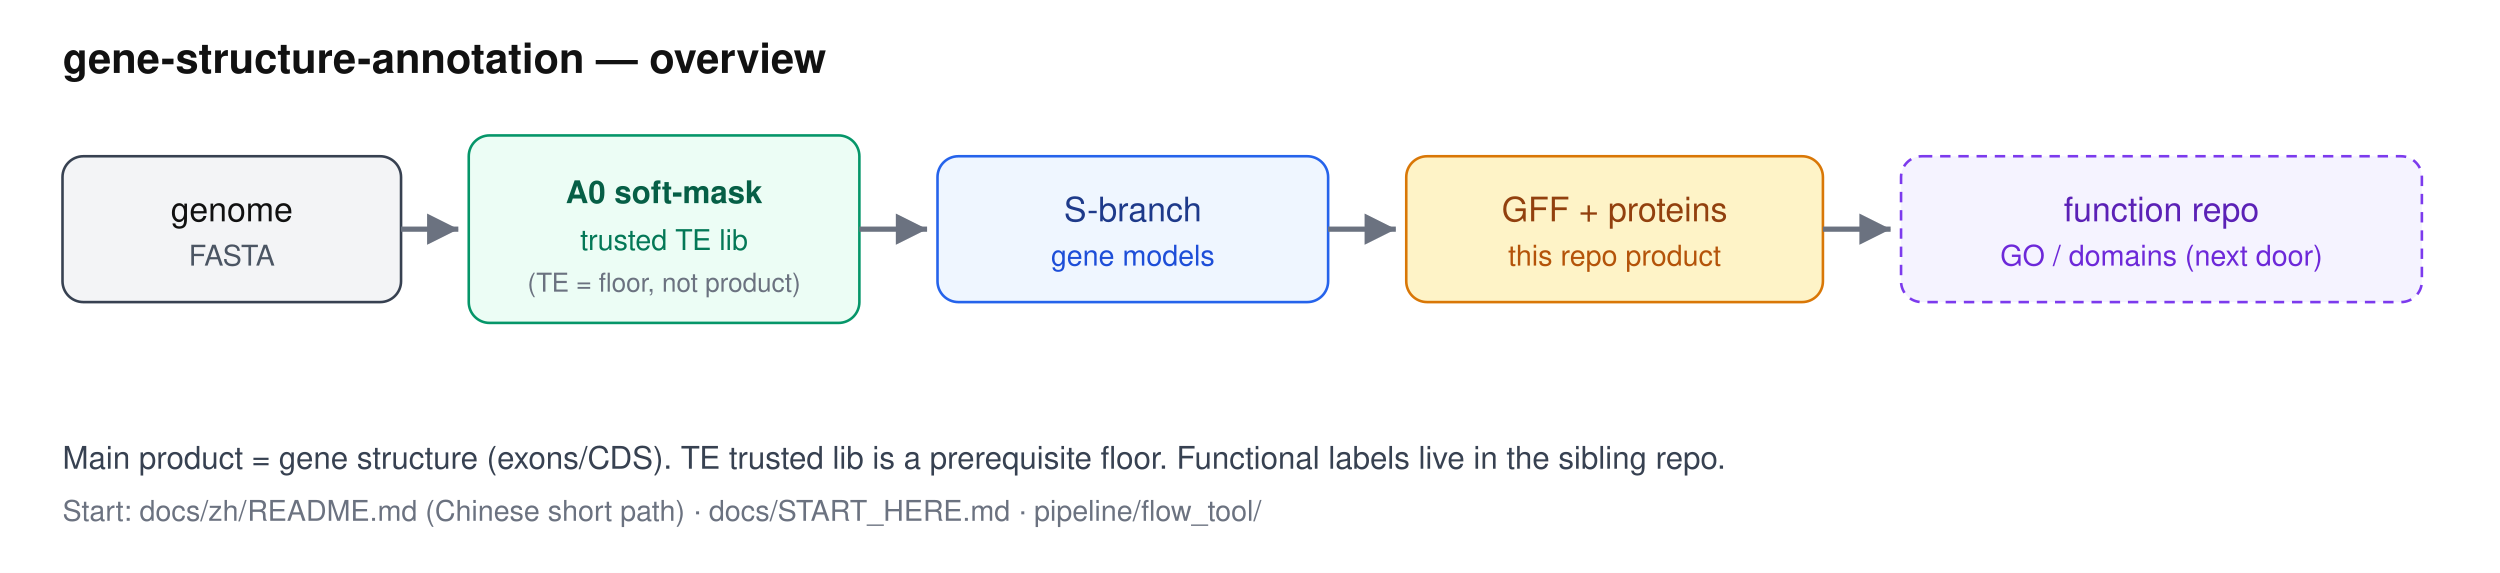
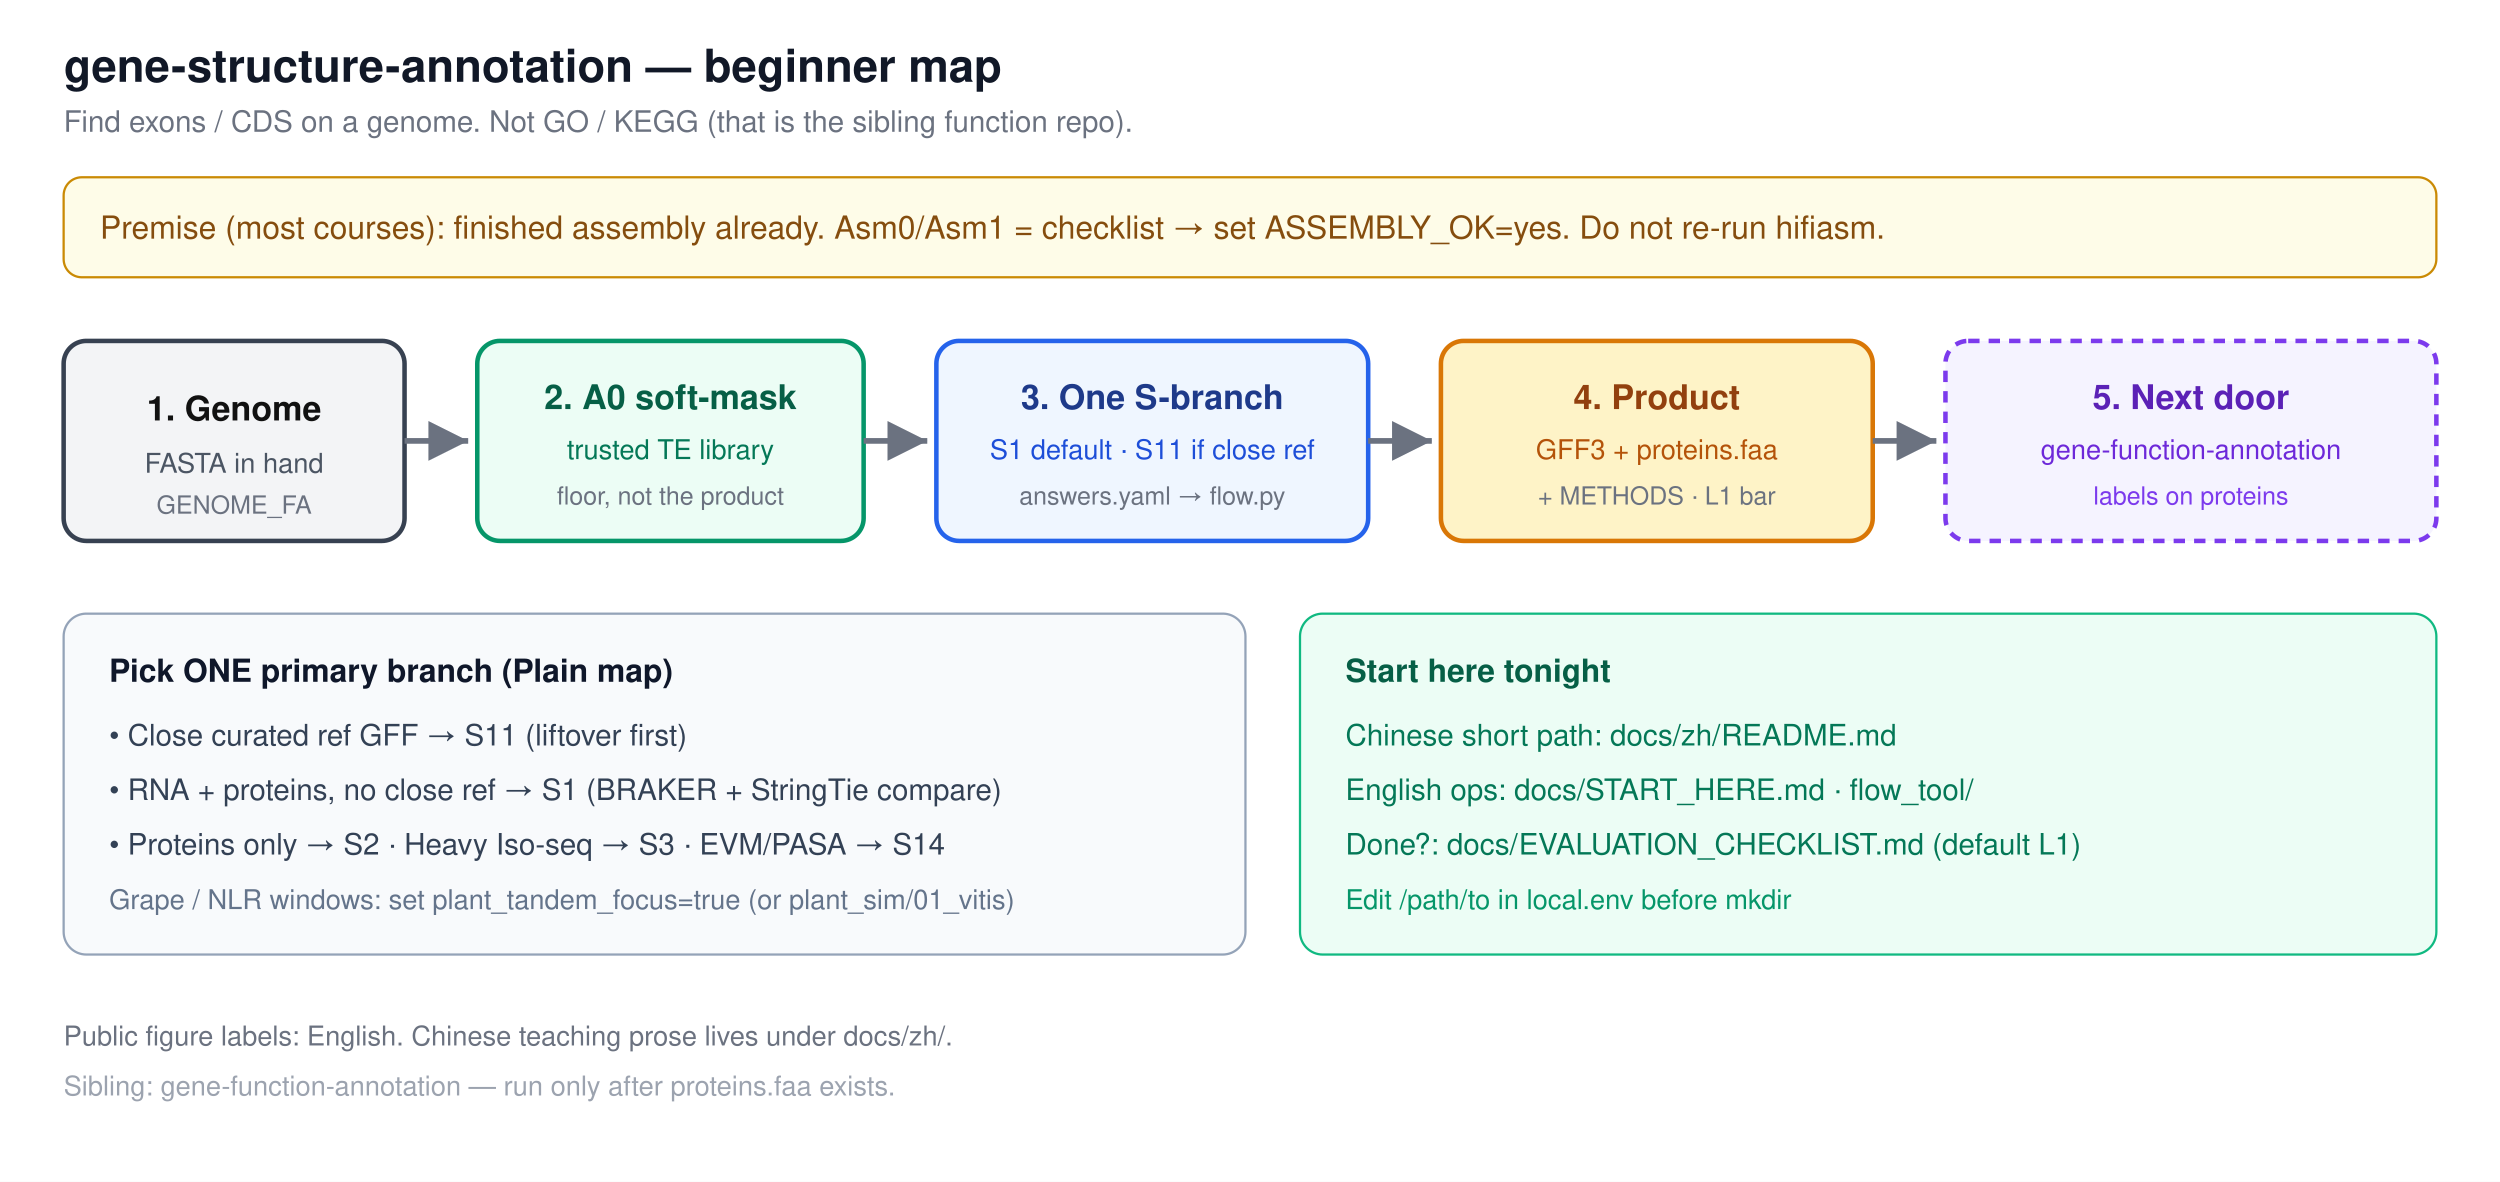
- <svg xmlns="http://www.w3.org/2000/svg" width="960" height="220" viewBox="0 0 960 220">
-   <rect width="960" height="220" fill="#ffffff" />
-   <text x="24" y="28" font-family="Helvetica,Arial,sans-serif" font-size="16" font-weight="700" fill="#111">gene-structure-annotation — overview</text>
-   <rect x="24" y="60" width="130" height="56" rx="8" fill="#f3f4f6" stroke="#374151" />
-   <text x="89" y="85" text-anchor="middle" font-family="Helvetica,Arial,sans-serif" font-size="13" fill="#111">genome</text>
-   <text x="89" y="102" text-anchor="middle" font-family="Helvetica,Arial,sans-serif" font-size="11" fill="#4b5563">FASTA</text>
-   <rect x="180" y="52" width="150" height="72" rx="8" fill="#ecfdf5" stroke="#059669" />
-   <text x="255" y="78" text-anchor="middle" font-family="Helvetica,Arial,sans-serif" font-size="12" font-weight="700" fill="#065f46">A0 soft-mask</text>
-   <text x="255" y="96" text-anchor="middle" font-family="Helvetica,Arial,sans-serif" font-size="11" fill="#047857">trusted TE lib</text>
-   <text x="255" y="112" text-anchor="middle" font-family="Helvetica,Arial,sans-serif" font-size="10" fill="#6b7280">(TE = floor, not product)</text>
-   <rect x="360" y="60" width="150" height="56" rx="8" fill="#eff6ff" stroke="#2563eb" />
-   <text x="435" y="85" text-anchor="middle" font-family="Helvetica,Arial,sans-serif" font-size="13" fill="#1e3a8a">S-branch</text>
-   <text x="435" y="102" text-anchor="middle" font-family="Helvetica,Arial,sans-serif" font-size="11" fill="#1d4ed8">gene models</text>
-   <rect x="540" y="60" width="160" height="56" rx="8" fill="#fef3c7" stroke="#d97706" />
-   <text x="620" y="85" text-anchor="middle" font-family="Helvetica,Arial,sans-serif" font-size="13" fill="#92400e">GFF + proteins</text>
-   <text x="620" y="102" text-anchor="middle" font-family="Helvetica,Arial,sans-serif" font-size="11" fill="#b45309">this repo product</text>
-   <rect x="730" y="60" width="200" height="56" rx="8" fill="#f5f3ff" stroke="#7c3aed" stroke-dasharray="4 3" />
-   <text x="830" y="85" text-anchor="middle" font-family="Helvetica,Arial,sans-serif" font-size="13" fill="#5b21b6">function repo</text>
-   <text x="830" y="102" text-anchor="middle" font-family="Helvetica,Arial,sans-serif" font-size="11" fill="#6d28d9">GO / domains (next door)</text>
+ <svg xmlns="http://www.w3.org/2000/svg" width="1100" height="520" viewBox="0 0 1100 520">
+   <rect width="1100" height="520" fill="#ffffff" />
+   <text x="28" y="36" font-family="Helvetica,Arial,sans-serif" font-size="20" font-weight="700" fill="#111827">gene-structure-annotation — beginner map</text>
+   <text x="28" y="58" font-family="Helvetica,Arial,sans-serif" font-size="13" fill="#6b7280">Find exons / CDS on a genome. Not GO / KEGG (that is the sibling function repo).</text>
+   <rect x="28" y="78" width="1044" height="44" rx="8" fill="#fefce8" stroke="#ca8a04" />
+   <text x="44" y="105" font-family="Helvetica,Arial,sans-serif" font-size="14" fill="#854d0e">Premise (most courses): finished assembly already. Asm0/Asm1 = checklist → set ASSEMBLY_OK=yes. Do not re-run hifiasm.</text>
+   <rect x="28" y="150" width="150" height="88" rx="10" fill="#f3f4f6" stroke="#374151" stroke-width="2" />
+   <text x="103" y="185" text-anchor="middle" font-family="Helvetica,Arial,sans-serif" font-size="15" font-weight="700" fill="#111">1. Genome</text>
+   <text x="103" y="208" text-anchor="middle" font-family="Helvetica,Arial,sans-serif" font-size="12" fill="#4b5563">FASTA in hand</text>
+   <text x="103" y="226" text-anchor="middle" font-family="Helvetica,Arial,sans-serif" font-size="11" fill="#6b7280">GENOME_FA</text>
+   <rect x="210" y="150" width="170" height="88" rx="10" fill="#ecfdf5" stroke="#059669" stroke-width="2" />
+   <text x="295" y="180" text-anchor="middle" font-family="Helvetica,Arial,sans-serif" font-size="15" font-weight="700" fill="#065f46">2. A0 soft-mask</text>
+   <text x="295" y="202" text-anchor="middle" font-family="Helvetica,Arial,sans-serif" font-size="12" fill="#047857">trusted TE library</text>
+   <text x="295" y="222" text-anchor="middle" font-family="Helvetica,Arial,sans-serif" font-size="11" fill="#6b7280">floor, not the product</text>
+   <rect x="412" y="150" width="190" height="88" rx="10" fill="#eff6ff" stroke="#2563eb" stroke-width="2" />
+   <text x="507" y="180" text-anchor="middle" font-family="Helvetica,Arial,sans-serif" font-size="15" font-weight="700" fill="#1e3a8a">3. One S-branch</text>
+   <text x="507" y="202" text-anchor="middle" font-family="Helvetica,Arial,sans-serif" font-size="12" fill="#1d4ed8">S1 default · S11 if close ref</text>
+   <text x="507" y="222" text-anchor="middle" font-family="Helvetica,Arial,sans-serif" font-size="11" fill="#6b7280">answers.yaml → flow.py</text>
+   <rect x="634" y="150" width="190" height="88" rx="10" fill="#fef3c7" stroke="#d97706" stroke-width="2" />
+   <text x="729" y="180" text-anchor="middle" font-family="Helvetica,Arial,sans-serif" font-size="15" font-weight="700" fill="#92400e">4. Product</text>
+   <text x="729" y="202" text-anchor="middle" font-family="Helvetica,Arial,sans-serif" font-size="12" fill="#b45309">GFF3 + proteins.faa</text>
+   <text x="729" y="222" text-anchor="middle" font-family="Helvetica,Arial,sans-serif" font-size="11" fill="#6b7280">+ METHODS · L1 bar</text>
+   <rect x="856" y="150" width="216" height="88" rx="10" fill="#f5f3ff" stroke="#7c3aed" stroke-width="2" stroke-dasharray="5 4" />
+   <text x="964" y="180" text-anchor="middle" font-family="Helvetica,Arial,sans-serif" font-size="15" font-weight="700" fill="#5b21b6">5. Next door</text>
+   <text x="964" y="202" text-anchor="middle" font-family="Helvetica,Arial,sans-serif" font-size="12" fill="#6d28d9">gene-function-annotation</text>
+   <text x="964" y="222" text-anchor="middle" font-family="Helvetica,Arial,sans-serif" font-size="11" fill="#7c3aed">labels on proteins</text>
  <defs>
-     <marker id="arrow" markerWidth="8" markerHeight="8" refX="6" refY="3" orient="auto">
-       <path d="M0,0 L6,3 L0,6 Z" fill="#6b7280" />
+     <marker id="arr" markerWidth="9" markerHeight="9" refX="7" refY="3.5" orient="auto">
+       <path d="M0,0 L7,3.5 L0,7 Z" fill="#6b7280" />
    </marker>
  </defs>
-   <line x1="154" y1="88" x2="176" y2="88" stroke="#6b7280" stroke-width="2" marker-end="url(#arrow)" />
-   <line x1="330" y1="88" x2="356" y2="88" stroke="#6b7280" stroke-width="2" marker-end="url(#arrow)" />
-   <line x1="510" y1="88" x2="536" y2="88" stroke="#6b7280" stroke-width="2" marker-end="url(#arrow)" />
-   <line x1="700" y1="88" x2="726" y2="88" stroke="#6b7280" stroke-width="2" marker-end="url(#arrow)" />
-   <text x="24" y="180" font-family="Helvetica,Arial,sans-serif" font-size="12" fill="#374151">Main product = gene structure (exons/CDS). TE trusted lib is a prerequisite floor. Functional labels live in the sibling repo.</text>
-   <text x="24" y="200" font-family="Helvetica,Arial,sans-serif" font-size="11" fill="#6b7280">Start: docs/zh/README.md (Chinese short path) · docs/START_HERE.md · pipeline/flow_tool/</text>
+   <line x1="178" y1="194" x2="206" y2="194" stroke="#6b7280" stroke-width="2.5" marker-end="url(#arr)" />
+   <line x1="380" y1="194" x2="408" y2="194" stroke="#6b7280" stroke-width="2.5" marker-end="url(#arr)" />
+   <line x1="602" y1="194" x2="630" y2="194" stroke="#6b7280" stroke-width="2.5" marker-end="url(#arr)" />
+   <line x1="824" y1="194" x2="852" y2="194" stroke="#6b7280" stroke-width="2.5" marker-end="url(#arr)" />
+   <rect x="28" y="270" width="520" height="150" rx="10" fill="#f8fafc" stroke="#94a3b8" />
+   <text x="48" y="300" font-family="Helvetica,Arial,sans-serif" font-size="14" font-weight="700" fill="#0f172a">Pick ONE primary branch (Plain map)</text>
+   <text x="48" y="328" font-family="Helvetica,Arial,sans-serif" font-size="13" fill="#334155">• Close curated ref GFF → S11 (liftover first)</text>
+   <text x="48" y="352" font-family="Helvetica,Arial,sans-serif" font-size="13" fill="#334155">• RNA + proteins, no close ref → S1 (BRAKER + StringTie compare)</text>
+   <text x="48" y="376" font-family="Helvetica,Arial,sans-serif" font-size="13" fill="#334155">• Proteins only → S2 · Heavy Iso-seq → S3 · EVM/PASA → S14</text>
+   <text x="48" y="400" font-family="Helvetica,Arial,sans-serif" font-size="12" fill="#64748b">Grape / NLR windows: set plant_tandem_focus=true (or plant_sim/01_vitis)</text>
+   <rect x="572" y="270" width="500" height="150" rx="10" fill="#ecfdf5" stroke="#10b981" />
+   <text x="592" y="300" font-family="Helvetica,Arial,sans-serif" font-size="14" font-weight="700" fill="#065f46">Start here tonight</text>
+   <text x="592" y="328" font-family="Helvetica,Arial,sans-serif" font-size="13" fill="#047857">Chinese short path: docs/zh/README.md</text>
+   <text x="592" y="352" font-family="Helvetica,Arial,sans-serif" font-size="13" fill="#047857">English ops: docs/START_HERE.md · flow_tool/</text>
+   <text x="592" y="376" font-family="Helvetica,Arial,sans-serif" font-size="13" fill="#047857">Done?: docs/EVALUATION_CHECKLIST.md (default L1)</text>
+   <text x="592" y="400" font-family="Helvetica,Arial,sans-serif" font-size="12" fill="#059669">Edit /path/to in local.env before mkdir</text>
+   <text x="28" y="460" font-family="Helvetica,Arial,sans-serif" font-size="12" fill="#6b7280">Public figure labels: English. Chinese teaching prose lives under docs/zh/.</text>
+   <text x="28" y="482" font-family="Helvetica,Arial,sans-serif" font-size="12" fill="#9ca3af">Sibling: gene-function-annotation — run only after proteins.faa exists.</text>
</svg>
